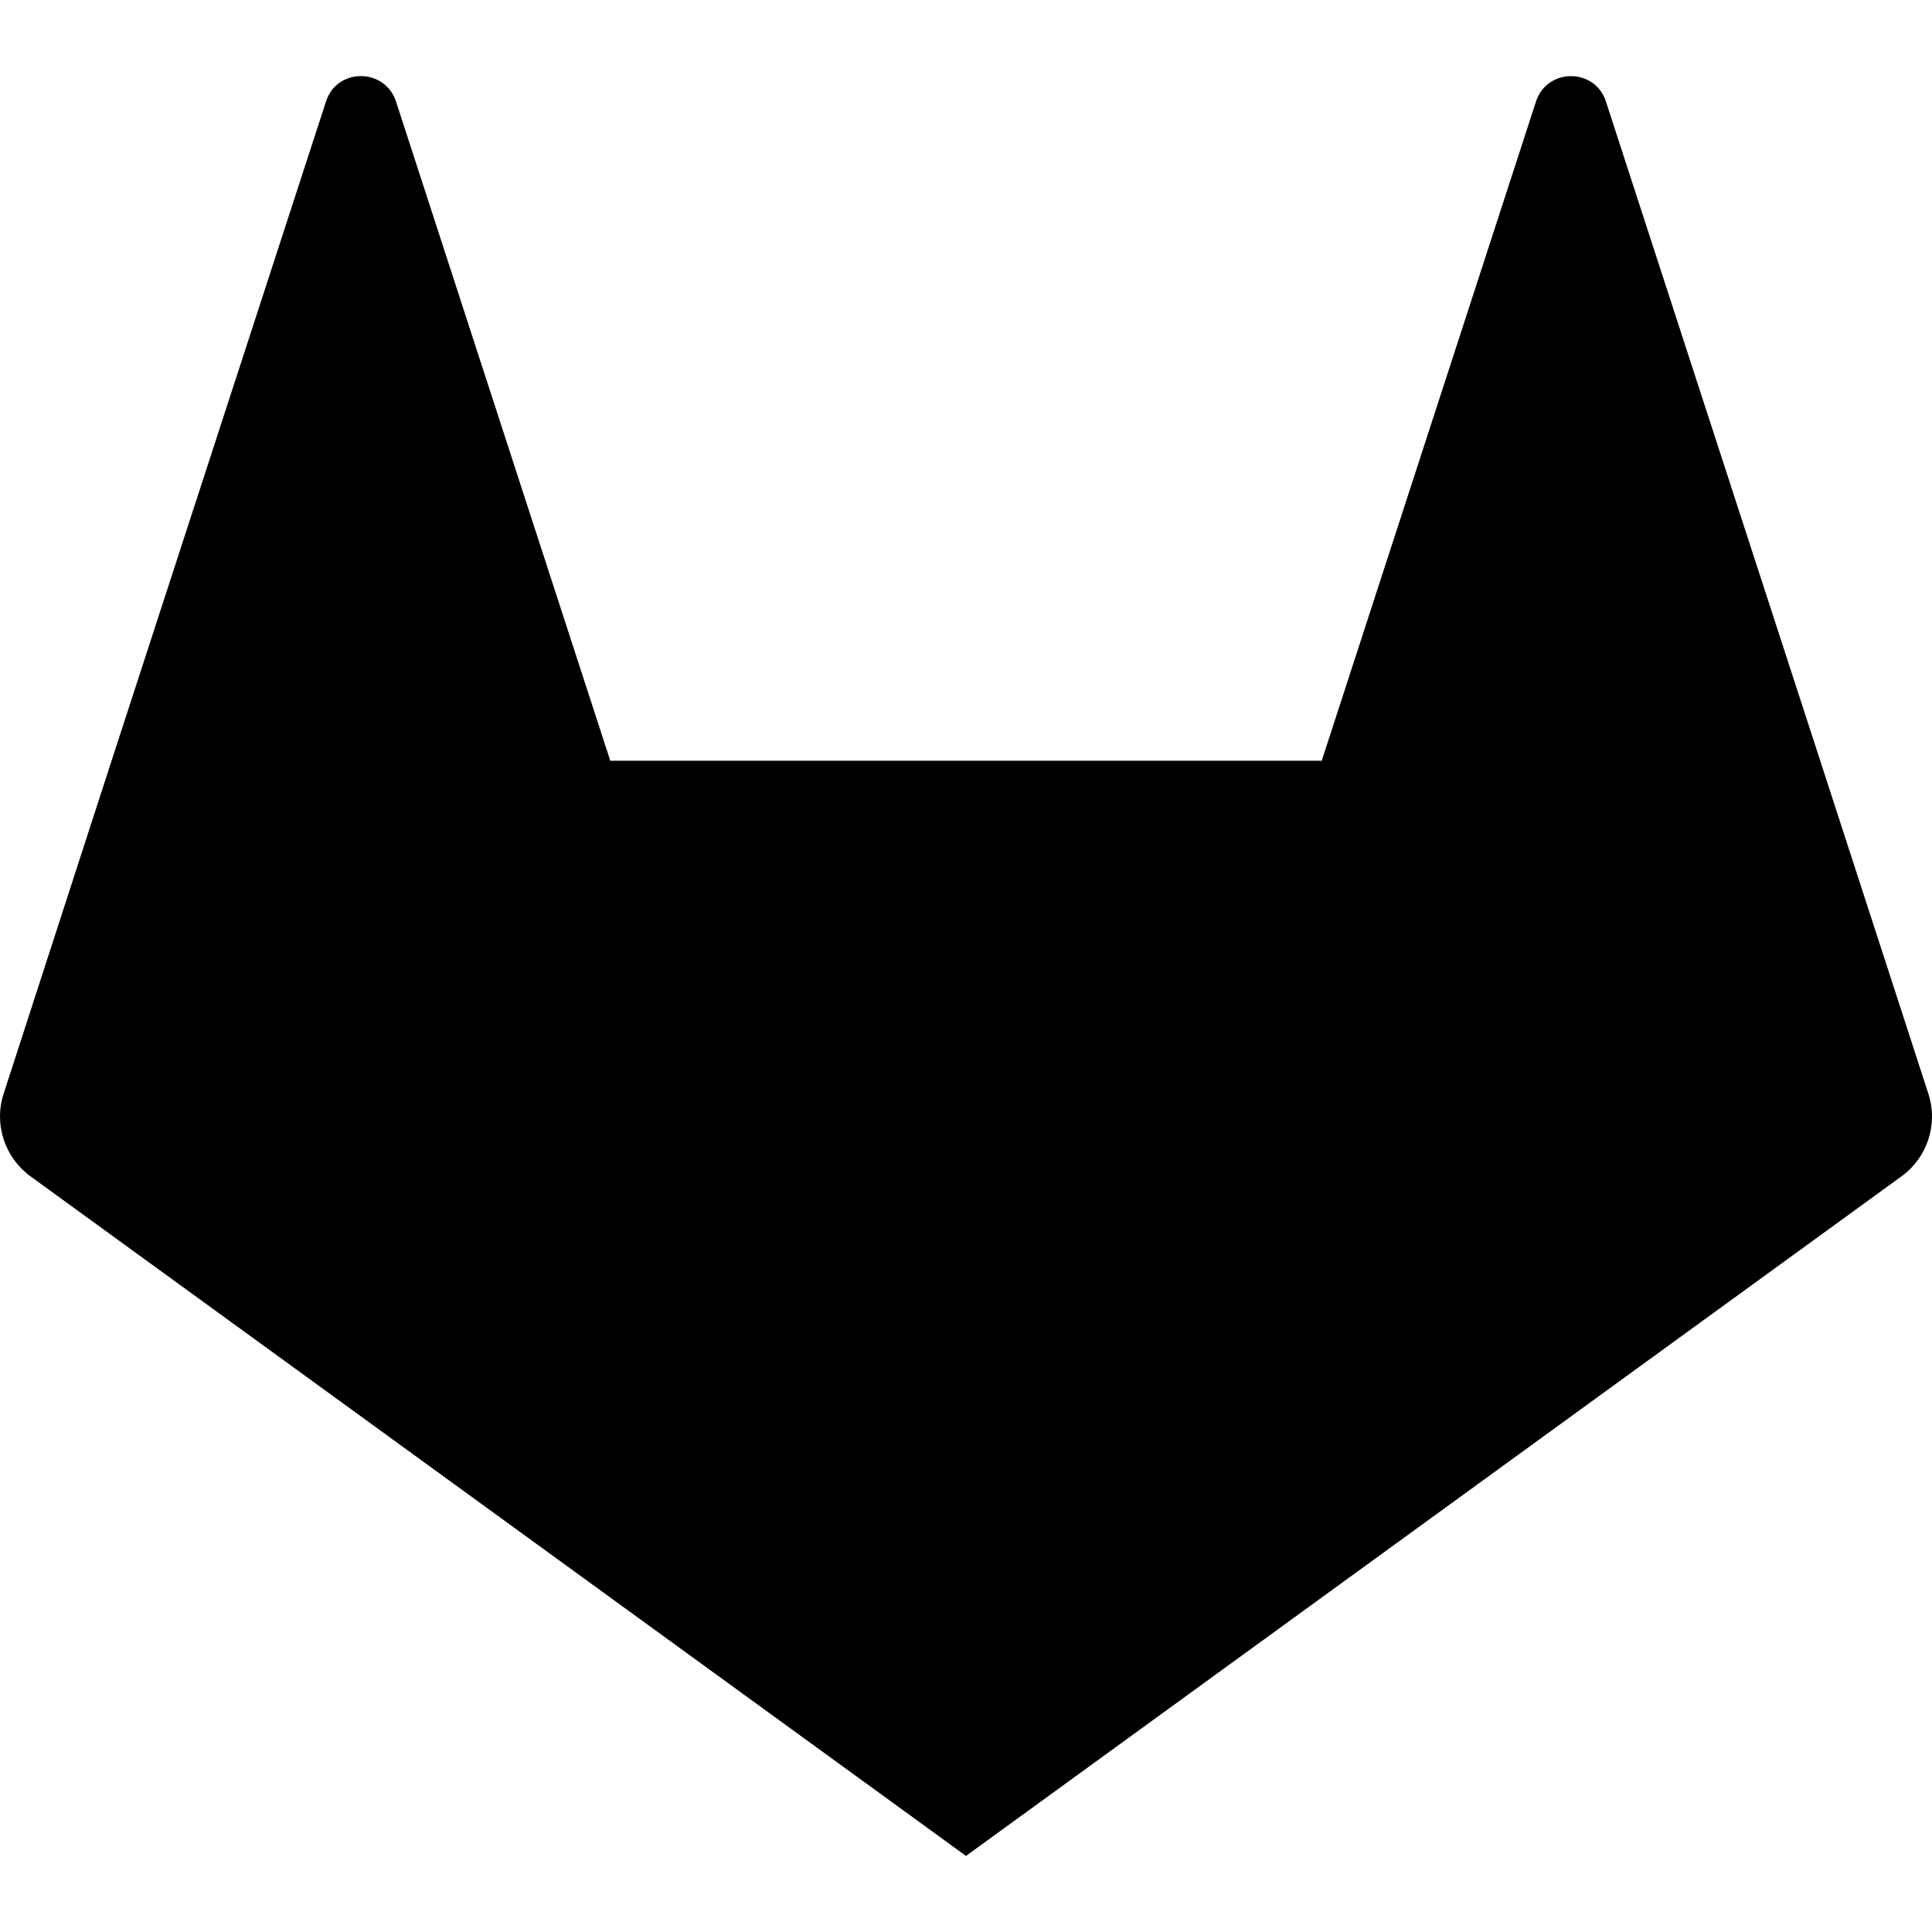
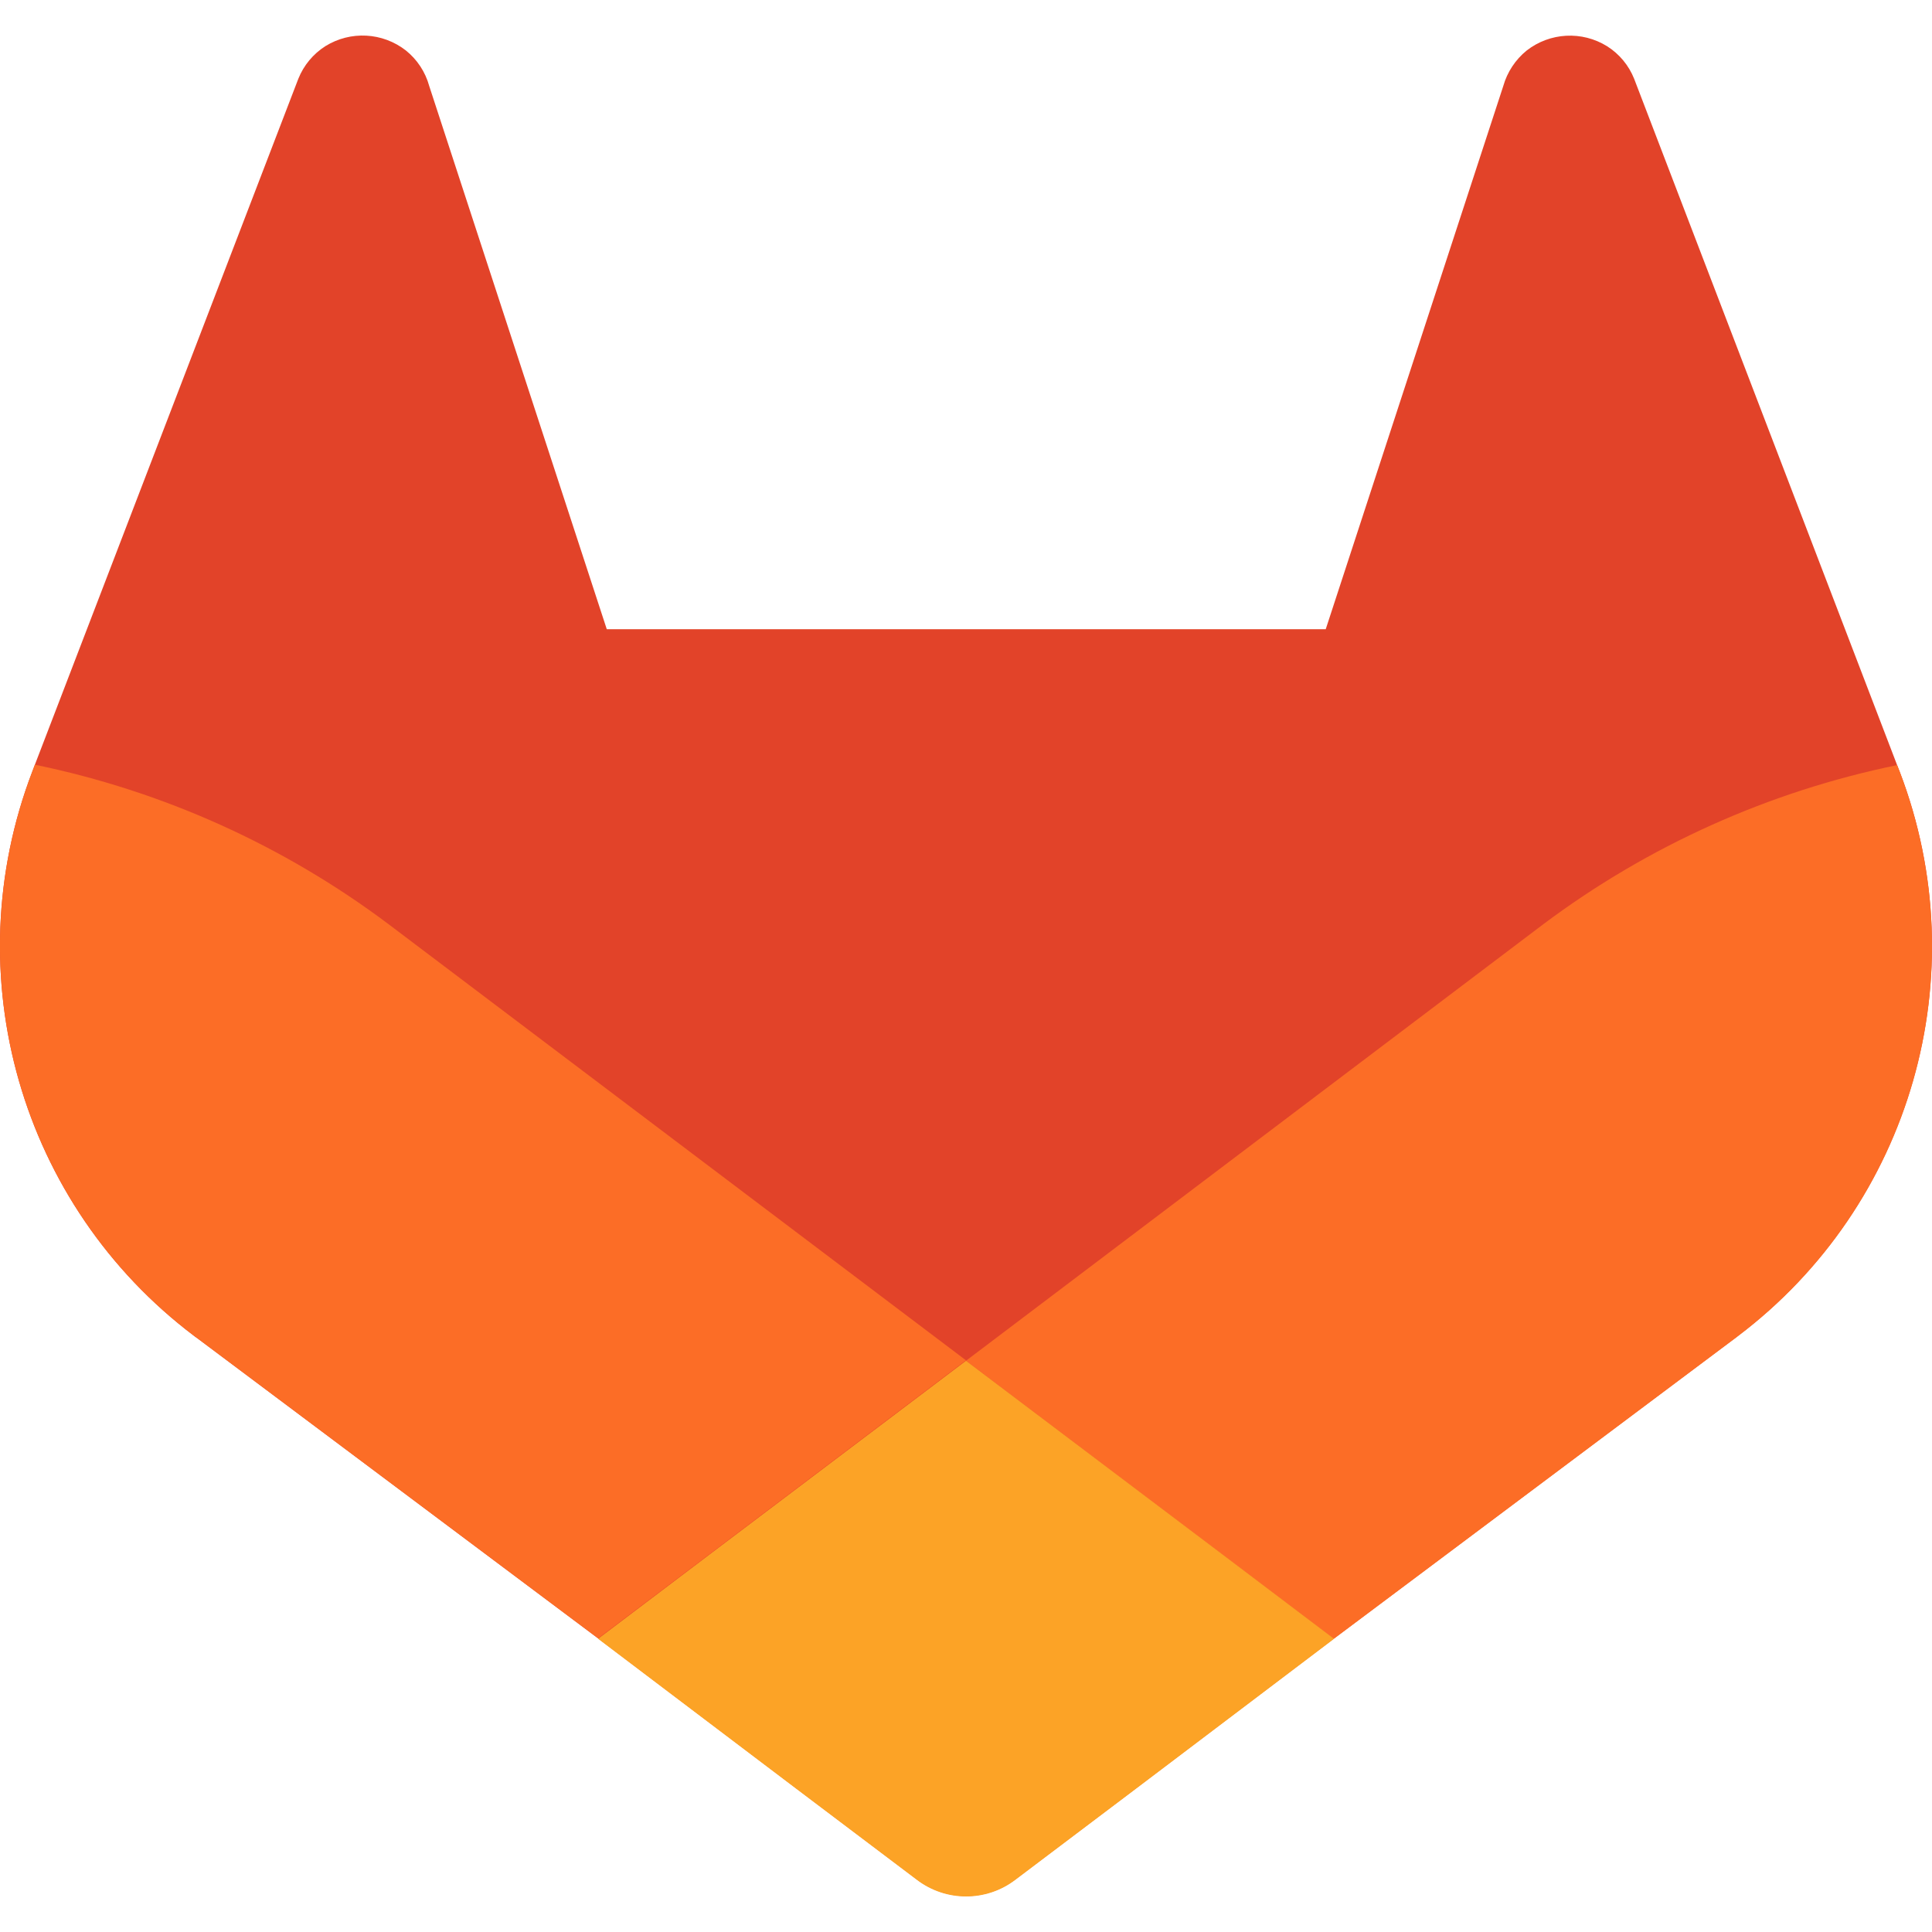
- <svg xmlns="http://www.w3.org/2000/svg" viewBox="0 0 16 16" fill-rule="evenodd" clip-rule="evenodd" stroke-linejoin="round" stroke-miterlimit="1.414">
-   <path d="M15.97 9.058l-.895-2.756L13.3.842c-.09-.282-.488-.282-.58 0L10.946 6.3H5.054L3.28.842C3.188.56 2.79.56 2.7.84L.924 6.3.03 9.058c-.082.25.008.526.22.682L8 15.37l7.75-5.63c.212-.156.302-.43.22-.682" />
+ <svg xmlns="http://www.w3.org/2000/svg" width="16" height="16" viewBox="0 0 1000 963.197" version="1.1" id="svg85">
+   <defs id="defs74">
+     <style id="style72">.cls-1{fill:#e24329;}.cls-2{fill:#fc6d26;}.cls-3{fill:#fca326;}</style>
+   </defs>
+   <g id="LOGO" transform="matrix(5.206882,0,0,5.206882,-489.3076,-507.7609)">
+     <path class="cls-1" d="m 282.83,170.73 -0.27,-0.69 -26.14,-68.22 a 6.81,6.81 0 0 0 -2.69,-3.24 7,7 0 0 0 -8,0.43 7,7 0 0 0 -2.32,3.52 l -17.65,54 h -71.47 l -17.65,-54 a 6.86,6.86 0 0 0 -2.32,-3.53 7,7 0 0 0 -8,-0.43 6.87,6.87 0 0 0 -2.69,3.24 L 97.44,170 l -0.26,0.69 a 48.54,48.54 0 0 0 16.1,56.1 l 0.09,0.07 0.24,0.17 39.82,29.82 19.7,14.91 12,9.06 a 8.07,8.07 0 0 0 9.76,0 l 12,-9.06 19.7,-14.91 40.06,-30 0.1,-0.08 a 48.56,48.56 0 0 0 16.08,-56.04 z" id="path76" />
+     <path class="cls-2" d="m 282.83,170.73 -0.27,-0.69 a 88.3,88.3 0 0 0 -35.15,15.8 L 190,229.25 c 19.55,14.79 36.57,27.64 36.57,27.64 l 40.06,-30 0.1,-0.08 a 48.56,48.56 0 0 0 16.1,-56.08 z" id="path78" />
+     <path class="cls-3" d="m 153.43,256.89 19.7,14.91 12,9.06 a 8.07,8.07 0 0 0 9.76,0 l 12,-9.06 19.7,-14.91 c 0,0 -17.04,-12.89 -36.59,-27.64 -19.55,14.75 -36.57,27.64 -36.57,27.64 z" id="path80" />
+     <path class="cls-2" d="M 132.58,185.84 A 88.19,88.19 0 0 0 97.44,170 l -0.26,0.69 a 48.54,48.54 0 0 0 16.1,56.1 l 0.09,0.07 0.24,0.17 39.82,29.82 c 0,0 17,-12.85 36.57,-27.64 z" id="path82" />
+   </g>
</svg>
